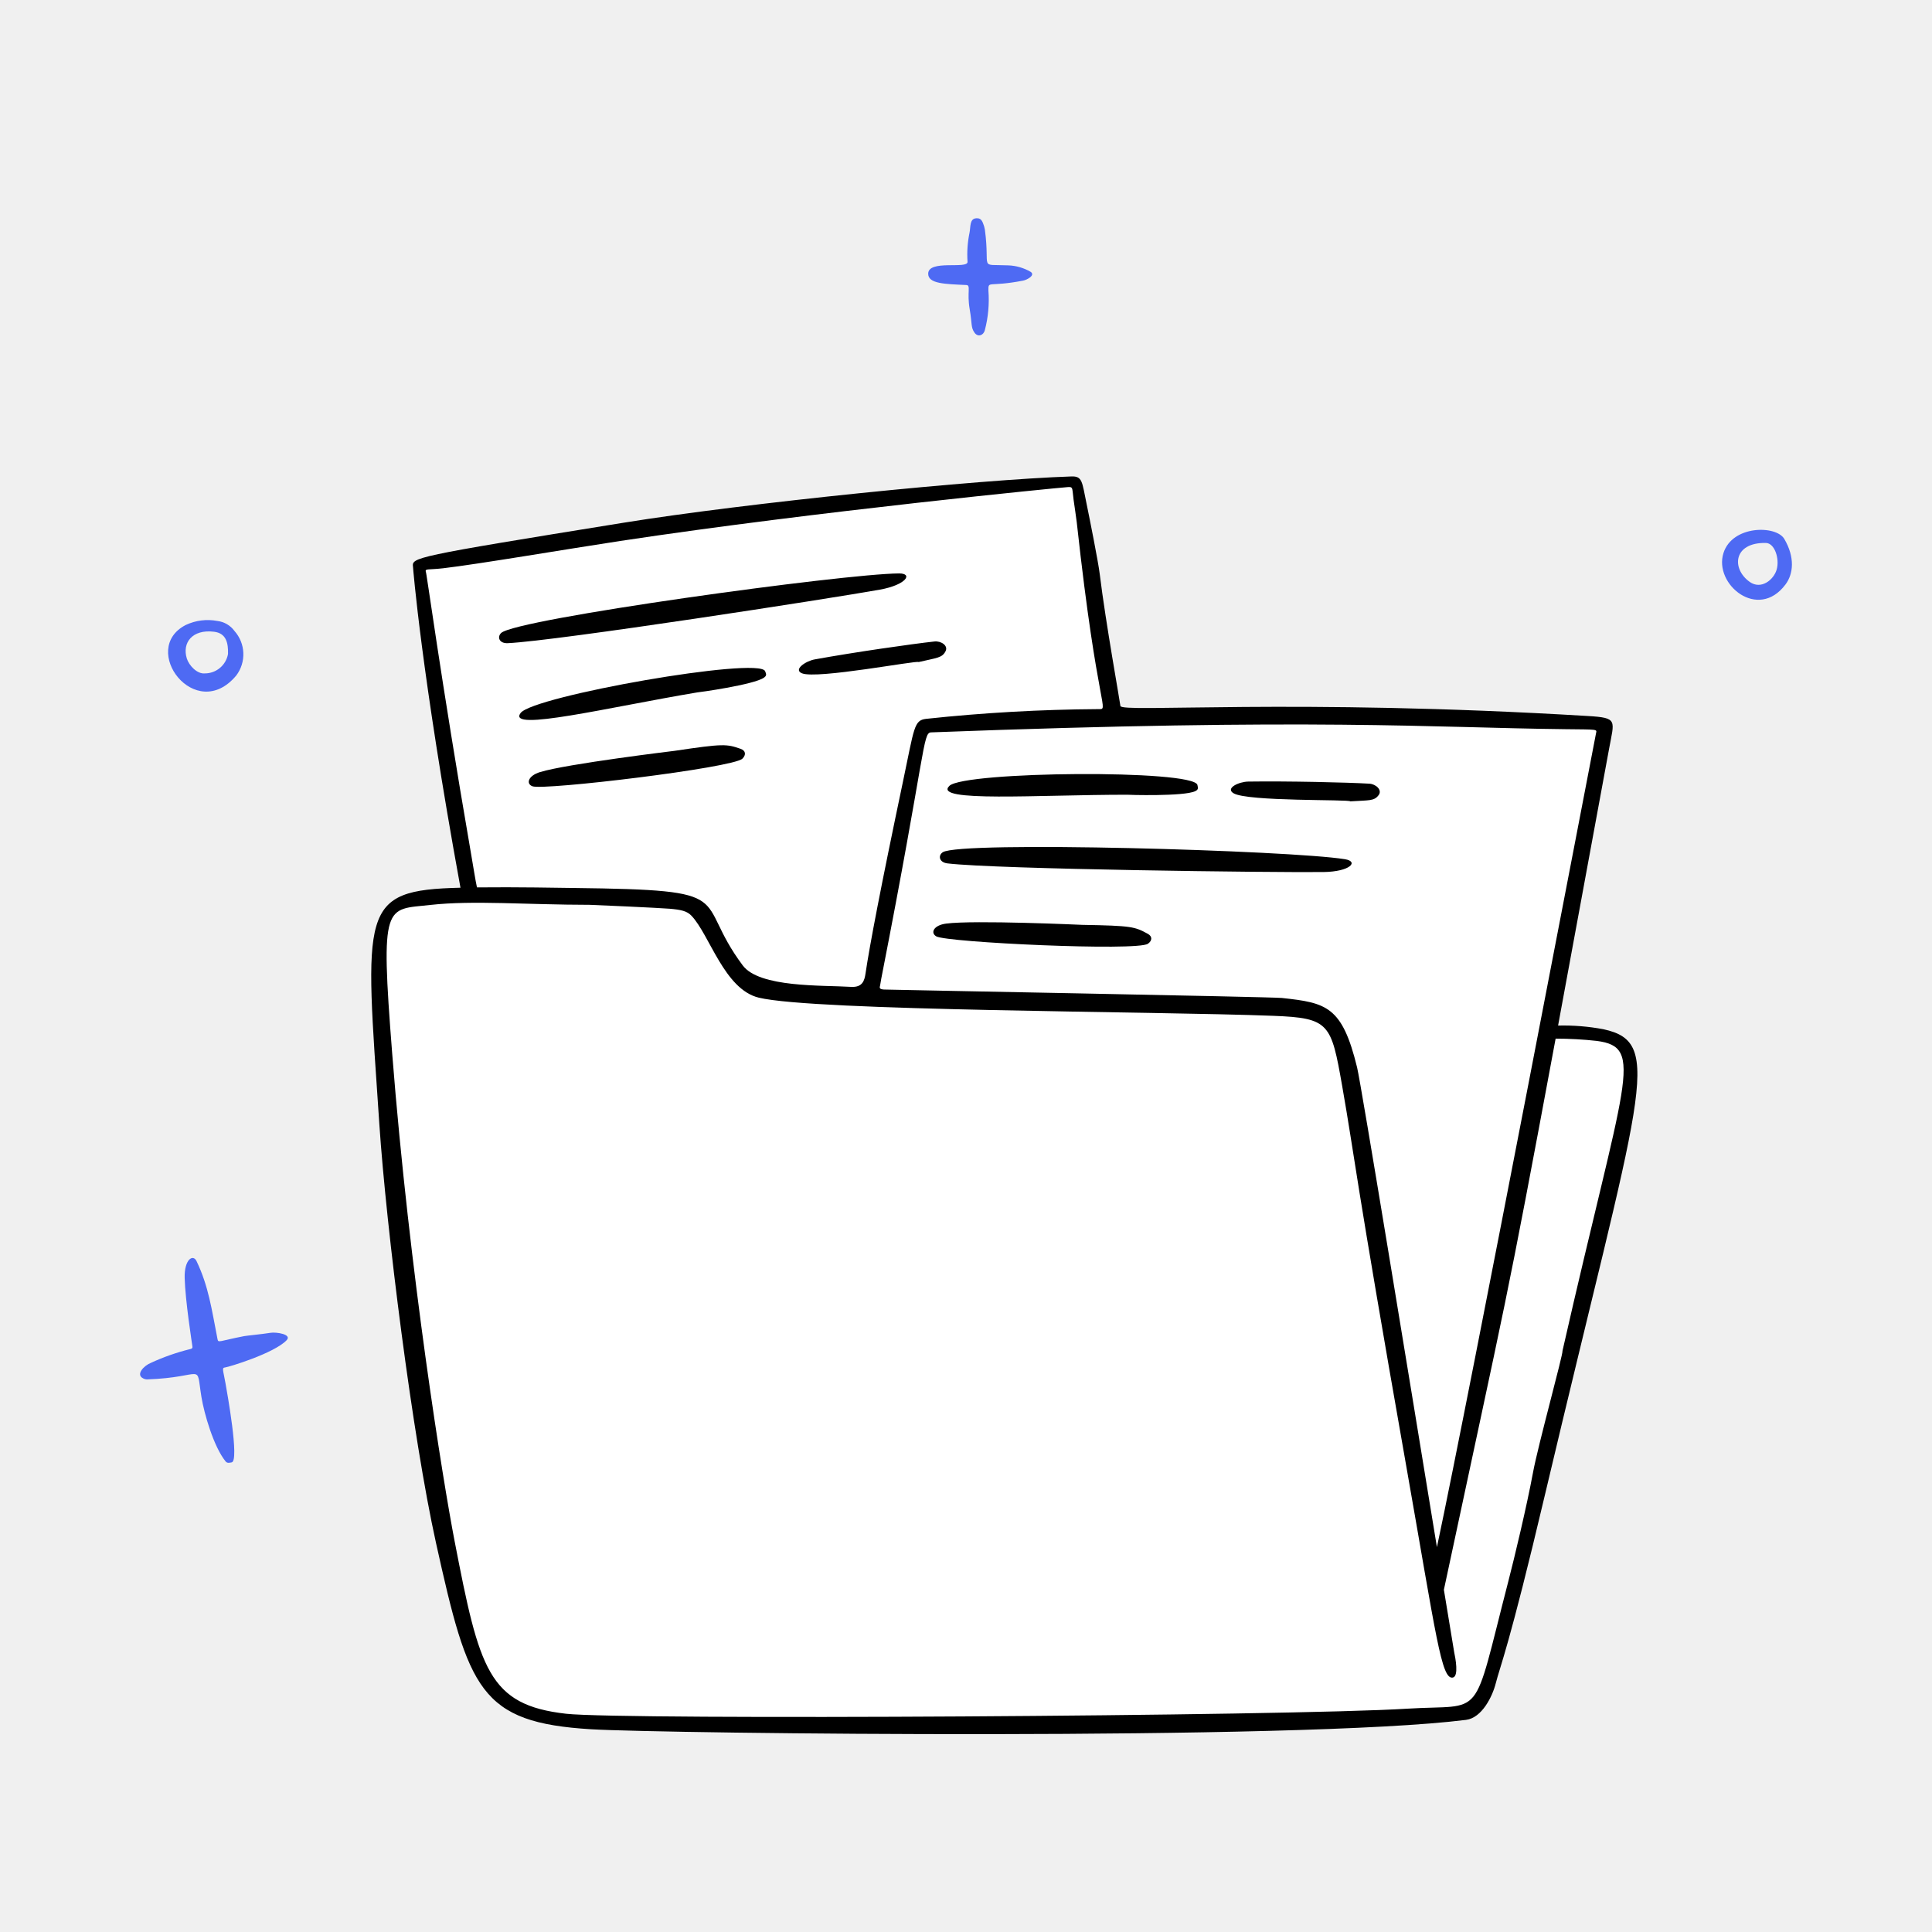
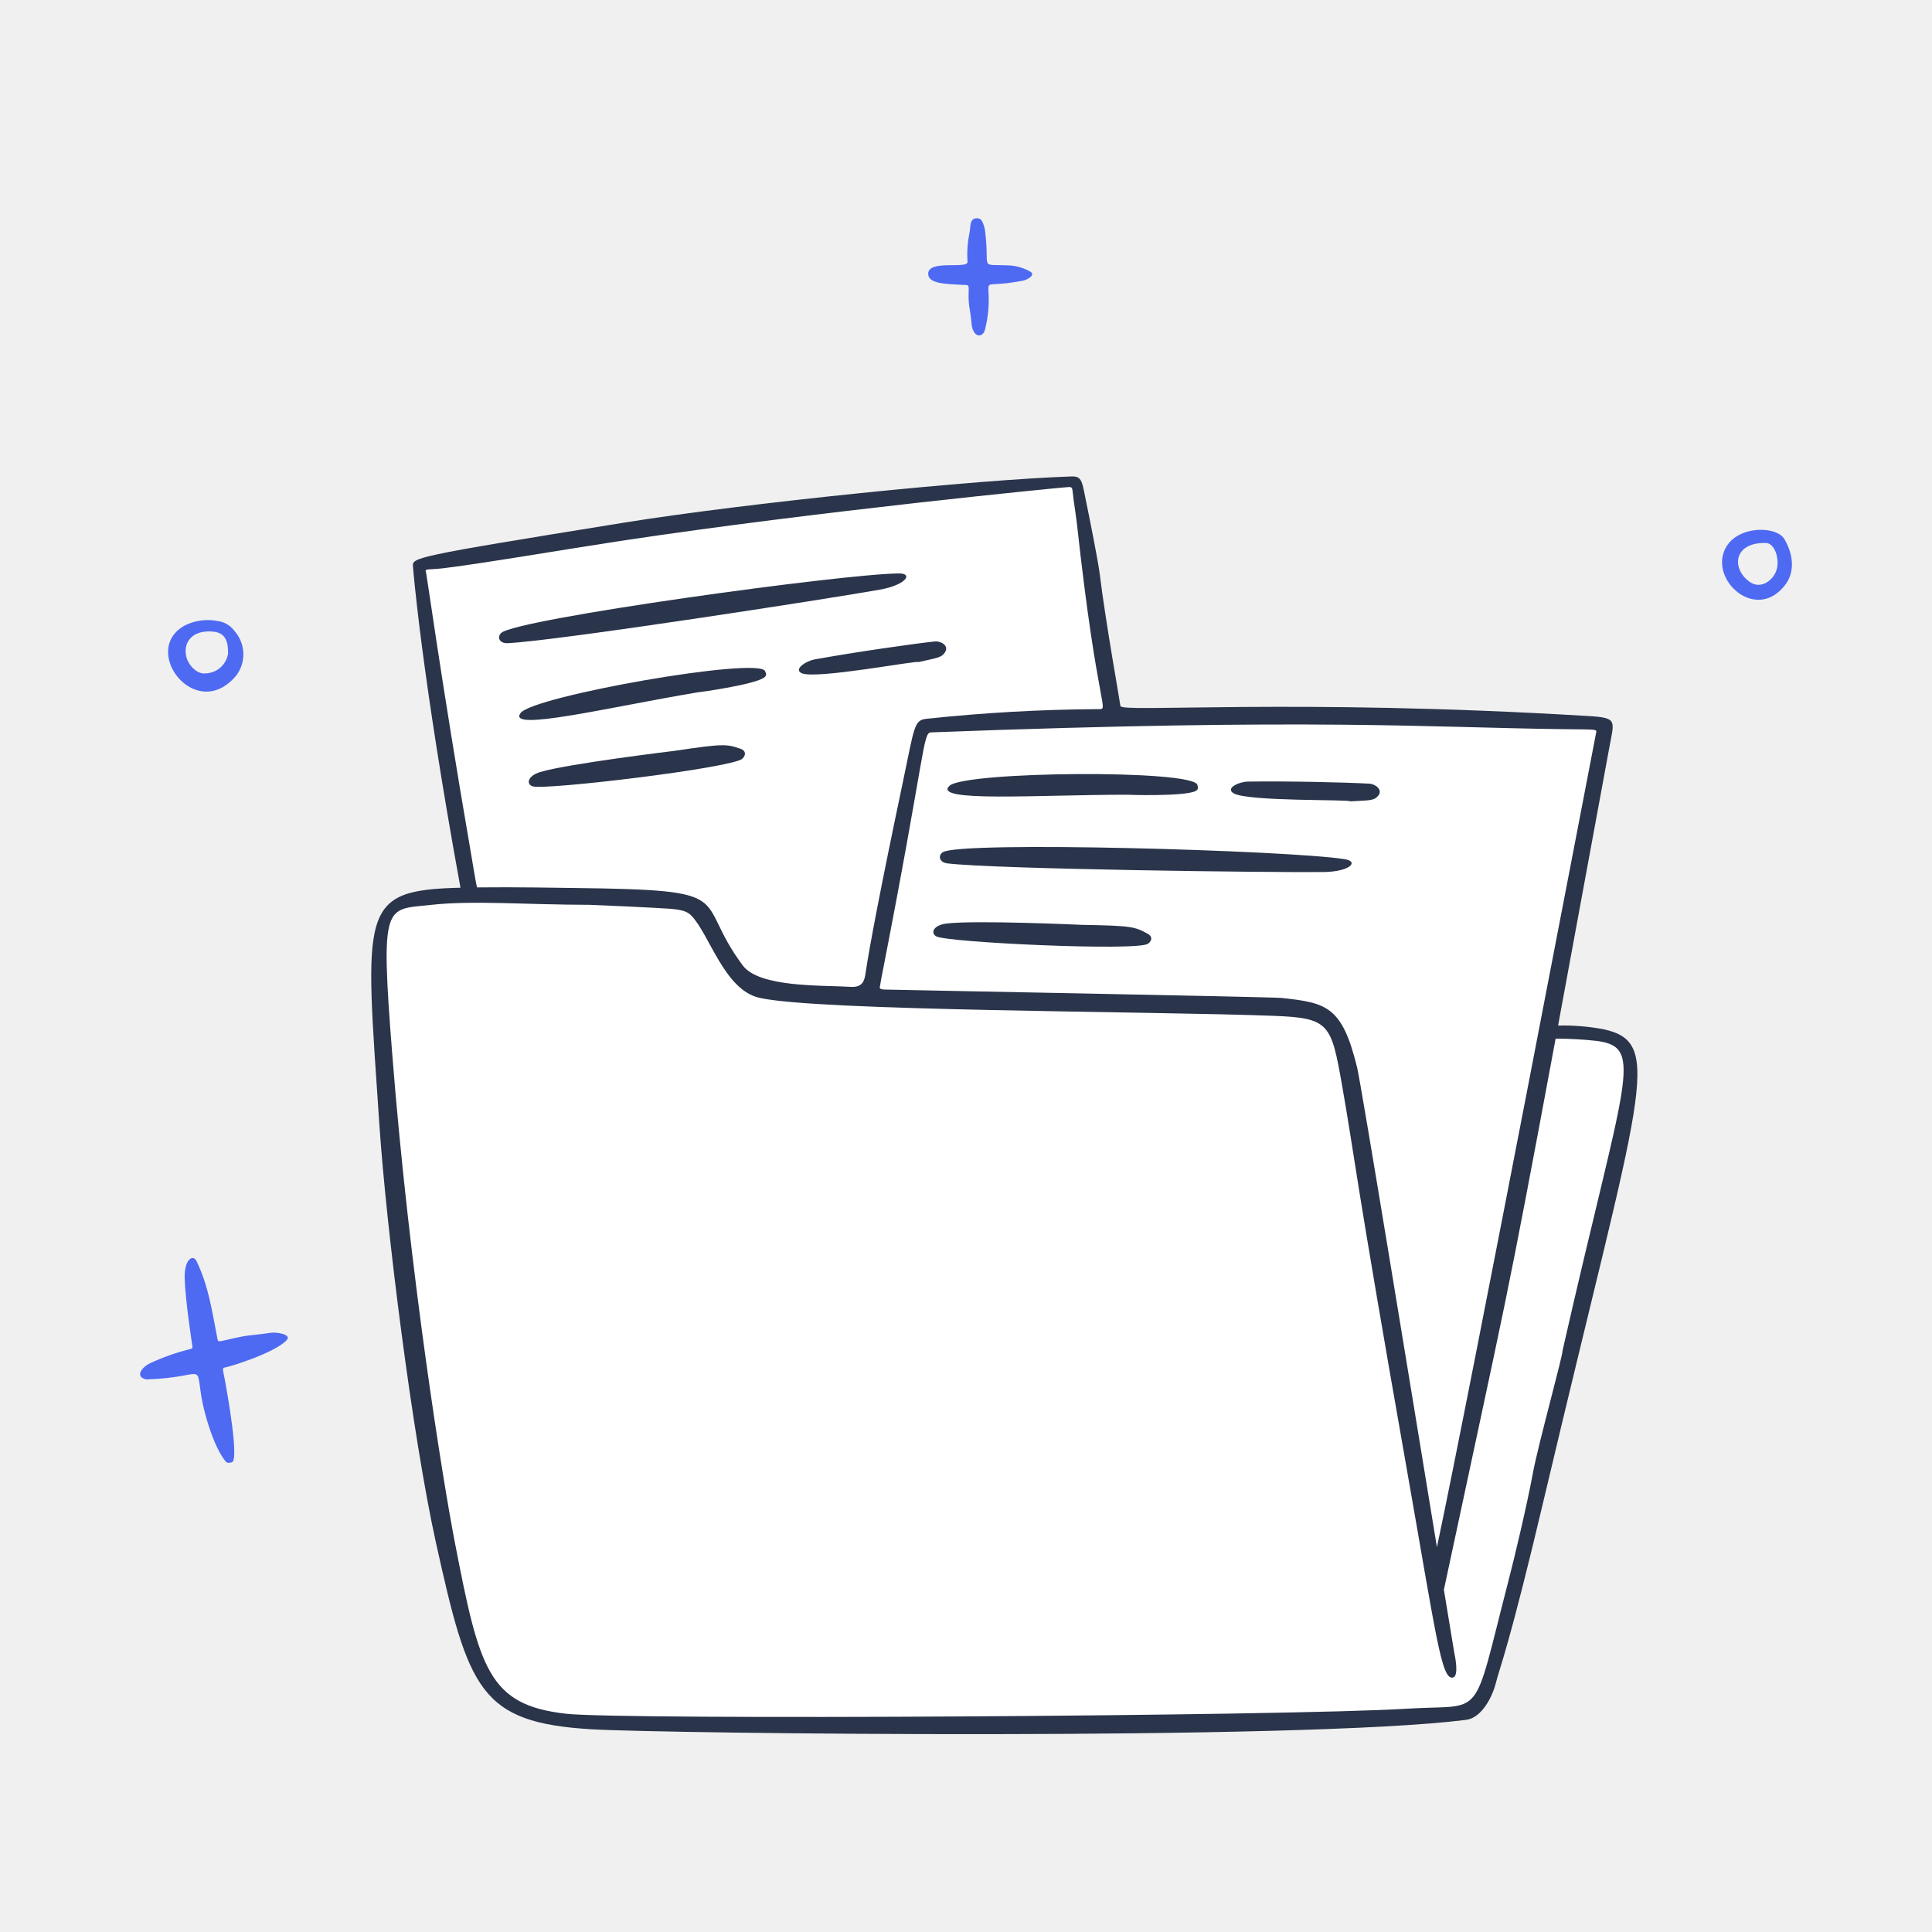
<svg xmlns="http://www.w3.org/2000/svg" width="200" height="200" fill="none">
  <path d="m115.992 74.5-4.5-24.5-34 3.5-33.5 5 4.5 34.5-8 1-1 4c.922 29.202 3.478 45.928 10.5 76l6.5 4h48.251l48.249-1 15.5-63.5v-3l-1-2.5-6.5-1 5.5-31.5-50.5-1Z" fill="#fff" />
-   <path d="M165.982 106.545a22.56 22.56 0 0 0-4.69-.379l5.277-28.636c.54-2.97.953-3.22-2.172-3.408-30.567-1.843-48.366-.31-48.413-1.04-.019-.31-1.53-8.659-2.144-13.686-.159-1.295-1.04-5.7-1.35-7.205-.485-2.346-.433-2.907-1.582-2.869-9.651.318-33.64 2.738-46.342 4.788-22.023 3.553-21.93 3.59-21.81 4.586 0 .023.829 10.844 4.912 33.2-10.536.25-9.9 2.171-8.398 24.487.72 10.747 3.43 32.359 5.868 43.357 3.37 15.202 4.54 18.58 16.082 19.274 7.536.45 73.311 1.214 90.546-.974 1.641-.208 2.729-2.412 3.079-3.8.45-1.787 1.35-3.662 5.078-19.46 9.923-41.988 12.48-46.843 6.059-48.235Zm-3.96-31.06c3.438.039 3.29-.009 3.198.421-.139.644-13.05 68.194-16.47 84.254-2.778-16.957-7.848-47.953-8.263-49.657-1.545-6.35-3.173-6.692-7.789-7.194-1.035-.114-40.825-.848-41.195-.873-.54-.036-.436-.226-.397-.414 0 0 .082-.503.124-.72 4.624-23.613 4.278-25.453 5.152-25.487 40.08-1.516 51.525-.491 65.64-.33ZM44.085 59.23c-.112-.405.204-.22 1.788-.403 3.578-.414 12.971-2.014 18.351-2.829 20.35-3.079 45.996-5.569 45.998-5.545.938-.09.729-.11.916 1.287.09.683.262 1.738.326 2.318 2.192 19.999 3.467 19.34 2.185 19.35-5.938.038-11.869.373-17.772 1.006-1.272.147-1.218.872-2.403 6.5-2.325 11.05-3.448 16.977-3.875 19.86-.106.72-.302 1.463-1.513 1.386-2.97-.187-9.466.095-11.197-2.22-5.3-7.085.07-7.808-17.545-8.017-1.135-.014-5.912-.106-9.968-.06-.17-.755-.36-2.046-.648-3.69-3.134-18.13-4.644-29.477-4.643-28.943Zm114.616 93.182c-.65 3.51-1.926 8.837-2.566 11.31-3.812 14.723-2.351 12.649-10.434 13.159-12.331.777-81.228 1.19-87.105.525-8.047-.909-8.97-4.613-11.53-17.84-1.194-6.167-4.673-27.664-6.466-50.498-1.244-15.831-.712-14.87 3.96-15.39 4.449-.493 9.97-.016 16.48-.011.319 0 7.328.321 8.286.405 1.17.102 1.79.235 2.25.72 1.89 1.98 3.395 7.622 6.974 8.486 5.769 1.394 40.873 1.4 53.28 1.88 5.796.224 5.974.788 7.11 7.254 1.324 7.527 1.26 8.858 6.643 39.404 3.116 17.679 3.625 22.072 4.812 21.844.634-.123.275-2.007.14-2.635-.027-.124-.433-2.586-1.064-6.454 6.652-31.16 6.238-28.386 11.566-57.05 1.423 0 2.845.077 4.26.233 5.024.668 2.88 3.757-3.549 32.087.107.209-2.532 9.775-3.047 12.571Z" fill="#000" />
-   <path d="M98.086 89.379c-.883-.106-.99-.822-.495-1.153 1.765-1.192 35.994-.195 41.64.72 1.454.235.557 1.29-2.226 1.327-5.098.063-33.856-.288-38.919-.894ZM52.56 66.58c-.89.042-1.113-.646-.68-1.054 1.545-1.467 35.468-6.135 41.188-6.164 1.473-.008.762 1.181-1.976 1.676-5.019.904-33.44 5.305-38.533 5.543ZM116.673 82.27c-9.245 0-20.184.804-18.393-.918 1.574-1.513 25.275-1.71 25.676-.095.09.36.084.491-.224.643-1.15.562-7.059.387-7.059.37ZM96.918 96.93c-.63-.375-.259-1.149 1.016-1.319 2.886-.383 14.085.129 14.108.13 5.121.09 5.427.187 6.779.928.491.27.461.712.011 1.028-1.118.787-20.843-.134-21.914-.767ZM55.115 81.395c-.683-.265-.444-1.09.786-1.468 2.782-.855 13.913-2.198 13.935-2.201 5.066-.757 5.384-.711 6.84-.204.528.185.572.626.18 1.013-.973.96-20.579 3.308-21.74 2.86ZM127.683 82.111c-.852-.523.57-1.189 1.538-1.203 4.135-.058 10.229.084 12.538.218.668.039 1.363.652.953 1.191-.471.619-.949.512-2.93.639-.014-.22-10.673.036-12.099-.845ZM72.185 71.677c-9.118 1.526-19.774 4.125-18.291 2.131 1.302-1.752 24.645-5.858 25.308-4.332.148.34.163.47-.115.672-1.042.743-6.899 1.547-6.902 1.529ZM83.02 69.701c-.925-.376.367-1.266 1.32-1.44 4.068-.74 10.102-1.606 12.401-1.855.665-.072 1.453.418 1.137 1.018-.362.687-.852.66-2.785 1.113-.05-.214-10.52 1.797-12.072 1.164Z" fill="#000" />
+   <path d="M165.982 106.545a22.56 22.56 0 0 0-4.69-.379l5.277-28.636c.54-2.97.953-3.22-2.172-3.408-30.567-1.843-48.366-.31-48.413-1.04-.019-.31-1.53-8.659-2.144-13.686-.159-1.295-1.04-5.7-1.35-7.205-.485-2.346-.433-2.907-1.582-2.869-9.651.318-33.64 2.738-46.342 4.788-22.023 3.553-21.93 3.59-21.81 4.586 0 .023.829 10.844 4.912 33.2-10.536.25-9.9 2.171-8.398 24.487.72 10.747 3.43 32.359 5.868 43.357 3.37 15.202 4.54 18.58 16.082 19.274 7.536.45 73.311 1.214 90.546-.974 1.641-.208 2.729-2.412 3.079-3.8.45-1.787 1.35-3.662 5.078-19.46 9.923-41.988 12.48-46.843 6.059-48.235Zm-3.96-31.06c3.438.039 3.29-.009 3.198.421-.139.644-13.05 68.194-16.47 84.254-2.778-16.957-7.848-47.953-8.263-49.657-1.545-6.35-3.173-6.692-7.789-7.194-1.035-.114-40.825-.848-41.195-.873-.54-.036-.436-.226-.397-.414 0 0 .082-.503.124-.72 4.624-23.613 4.278-25.453 5.152-25.487 40.08-1.516 51.525-.491 65.64-.33ZM44.085 59.23c-.112-.405.204-.22 1.788-.403 3.578-.414 12.971-2.014 18.351-2.829 20.35-3.079 45.996-5.569 45.998-5.545.938-.09.729-.11.916 1.287.09.683.262 1.738.326 2.318 2.192 19.999 3.467 19.34 2.185 19.35-5.938.038-11.869.373-17.772 1.006-1.272.147-1.218.872-2.403 6.5-2.325 11.05-3.448 16.977-3.875 19.86-.106.72-.302 1.463-1.513 1.386-2.97-.187-9.466.095-11.197-2.22-5.3-7.085.07-7.808-17.545-8.017-1.135-.014-5.912-.106-9.968-.06-.17-.755-.36-2.046-.648-3.69-3.134-18.13-4.644-29.477-4.643-28.943Zm114.616 93.182c-.65 3.51-1.926 8.837-2.566 11.31-3.812 14.723-2.351 12.649-10.434 13.159-12.331.777-81.228 1.19-87.105.525-8.047-.909-8.97-4.613-11.53-17.84-1.194-6.167-4.673-27.664-6.466-50.498-1.244-15.831-.712-14.87 3.96-15.39 4.449-.493 9.97-.016 16.48-.011.319 0 7.328.321 8.286.405 1.17.102 1.79.235 2.25.72 1.89 1.98 3.395 7.622 6.974 8.486 5.769 1.394 40.873 1.4 53.28 1.88 5.796.224 5.974.788 7.11 7.254 1.324 7.527 1.26 8.858 6.643 39.404 3.116 17.679 3.625 22.072 4.812 21.844.634-.123.275-2.007.14-2.635-.027-.124-.433-2.586-1.064-6.454 6.652-31.16 6.238-28.386 11.566-57.05 1.423 0 2.845.077 4.26.233 5.024.668 2.88 3.757-3.549 32.087.107.209-2.532 9.775-3.047 12.571Z" fill="#2A344A" />
+   <path d="M98.086 89.379c-.883-.106-.99-.822-.495-1.153 1.765-1.192 35.994-.195 41.64.72 1.454.235.557 1.29-2.226 1.327-5.098.063-33.856-.288-38.919-.894ZM52.56 66.58c-.89.042-1.113-.646-.68-1.054 1.545-1.467 35.468-6.135 41.188-6.164 1.473-.008.762 1.181-1.976 1.676-5.019.904-33.44 5.305-38.533 5.543ZM116.673 82.27c-9.245 0-20.184.804-18.393-.918 1.574-1.513 25.275-1.71 25.676-.095.09.36.084.491-.224.643-1.15.562-7.059.387-7.059.37ZM96.918 96.93c-.63-.375-.259-1.149 1.016-1.319 2.886-.383 14.085.129 14.108.13 5.121.09 5.427.187 6.779.928.491.27.461.712.011 1.028-1.118.787-20.843-.134-21.914-.767ZM55.115 81.395c-.683-.265-.444-1.09.786-1.468 2.782-.855 13.913-2.198 13.935-2.201 5.066-.757 5.384-.711 6.84-.204.528.185.572.626.18 1.013-.973.96-20.579 3.308-21.74 2.86ZM127.683 82.111c-.852-.523.57-1.189 1.538-1.203 4.135-.058 10.229.084 12.538.218.668.039 1.363.652.953 1.191-.471.619-.949.512-2.93.639-.014-.22-10.673.036-12.099-.845ZM72.185 71.677c-9.118 1.526-19.774 4.125-18.291 2.131 1.302-1.752 24.645-5.858 25.308-4.332.148.34.163.47-.115.672-1.042.743-6.899 1.547-6.902 1.529ZM83.02 69.701c-.925-.376.367-1.266 1.32-1.44 4.068-.74 10.102-1.606 12.401-1.855.665-.072 1.453.418 1.137 1.018-.362.687-.852.66-2.785 1.113-.05-.214-10.52 1.797-12.072 1.164Z" fill="#2A344A" />
  <path d="M19.915 139.369c-.04-.315-.74-4.739-.798-7.083-.047-1.927.869-2.489 1.228-1.737 1.248 2.61 1.567 4.98 2.174 8.088.08.405.165.18 2.77-.324.25-.048 1.896-.207 2.718-.342.584-.096 2.25.152 1.665.766-1.302 1.366-5.988 2.772-6.35 2.817-.392.048-.23.2.026 1.671.145.832 1.459 8.025.636 8.16-.208.035-.45.121-.63-.1-1.236-1.523-2.22-4.95-2.5-6.66-.605-3.702.45-2.037-5.648-1.829a.905.905 0 0 1-.424-.127c-.727-.391.098-1.288.832-1.583a22.574 22.574 0 0 1 4.095-1.434c.206-.043.233-.137.206-.283ZM96.086 28.34c0-1.5 4.09-.444 4.074-1.23a11.102 11.102 0 0 1 .205-3.02c.126-.617-.012-1.471.727-1.496.328-.01.514.118.663.496.095.224.163.458.202.698.566 4.242-.692 3.545 2.412 3.683a4.951 4.951 0 0 1 2.34.68c.485.356-.394.824-.801.9-3.608.695-3.593-.035-3.588 1.022a12.434 12.434 0 0 1-.376 4.129c-.138.512-.706.738-1.06.238-.396-.56-.231-.845-.505-2.45-.298-1.742.149-2.463-.342-2.485-2.241-.101-3.948-.132-3.951-1.165ZM22.506 64.283a2.561 2.561 0 0 1 1.761 1.028 3.637 3.637 0 0 1 .191 4.616c-4.212 5.051-10.092-2.739-5.22-5.234a5.342 5.342 0 0 1 3.268-.41Zm-1.3 5.427a2.434 2.434 0 0 0 2.398-2.01c.033-1.14-.185-2.147-1.44-2.302-2.264-.28-3.33 1.144-2.824 2.773.234.737 1.073 1.618 1.866 1.54ZM184.712 55.794c1.121 1.914.935 3.62.125 4.707-2.838 3.807-7.457-.018-6.423-3.255.925-2.897 5.456-2.89 6.298-1.452Zm-3.585 4.443c1.186.845 2.495-.222 2.795-1.28.317-1.117-.208-2.733-1.116-2.751-3.375-.07-3.593 2.664-1.679 4.03Z" fill="#4E6AF3" />
</svg>
